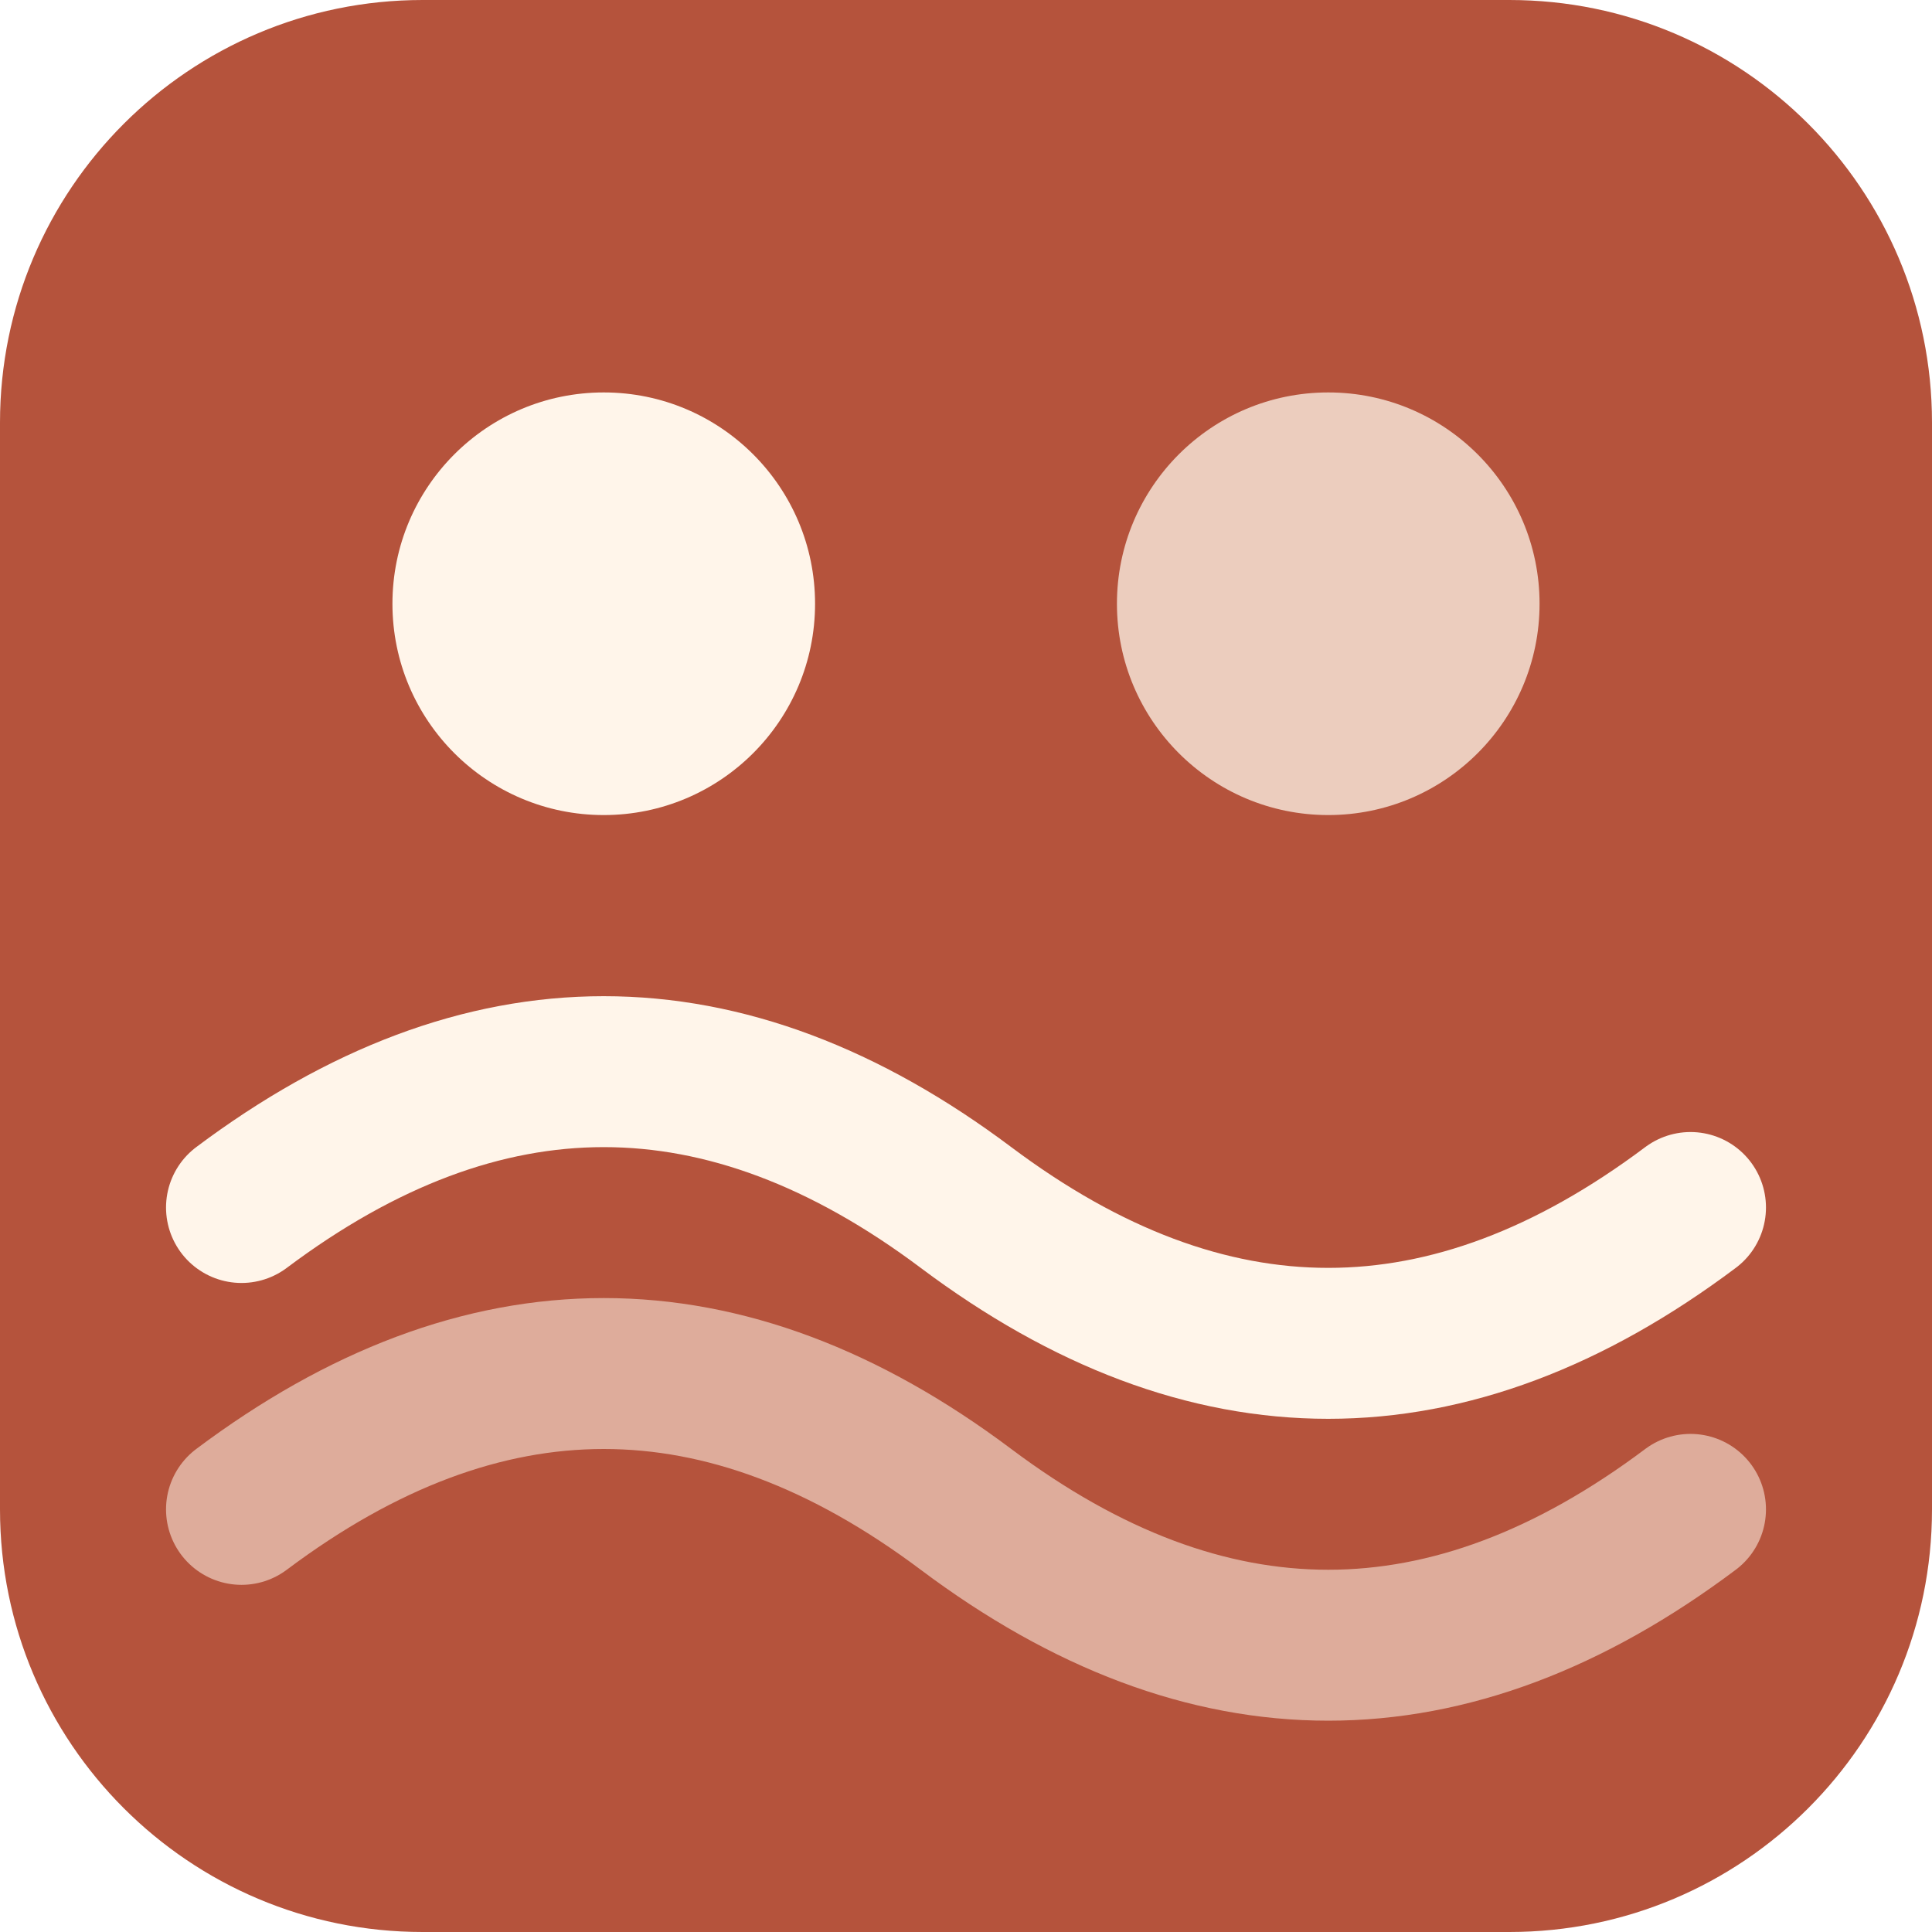
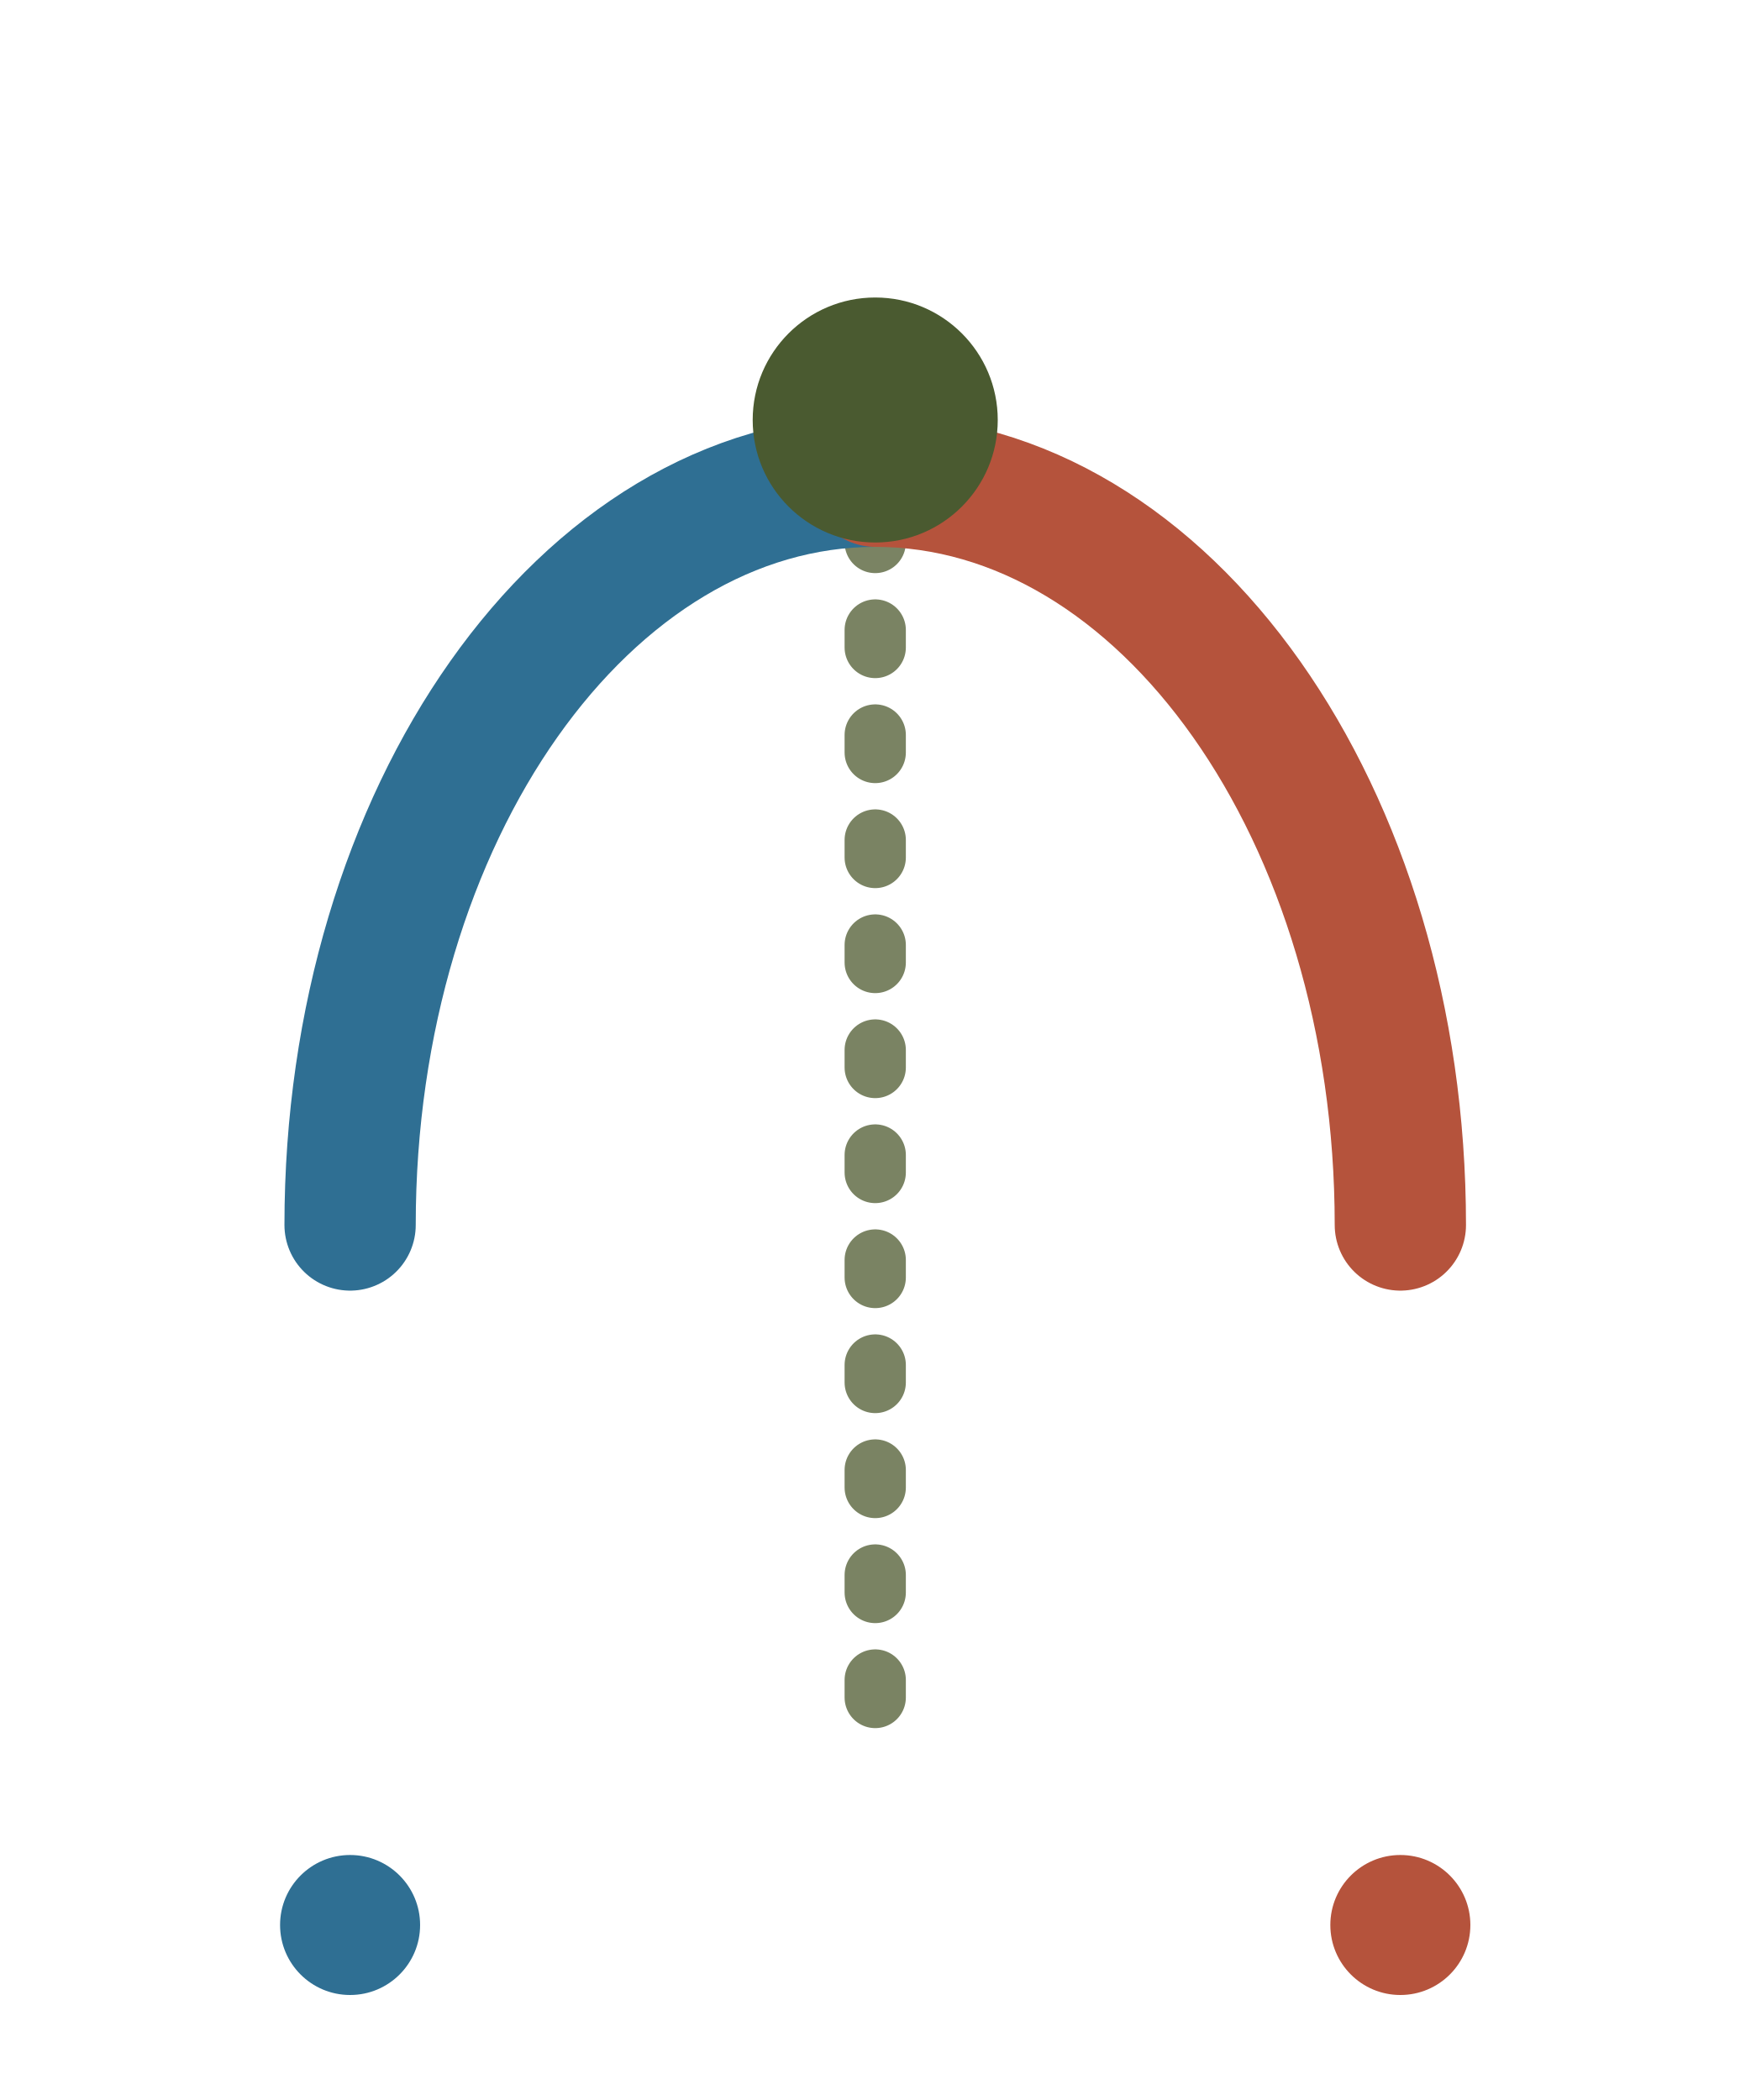
- <svg xmlns="http://www.w3.org/2000/svg" viewBox="0 0 64 64">
-   <rect width="64" height="64" rx="14" fill="#b5533c" />
-   <path d="M8 40c8-6 16-6 24 0s16 6 24 0" fill="none" stroke="#fff5ea" stroke-width="5" stroke-linecap="round" />
-   <path d="M8 50c8-6 16-6 24 0s16 6 24 0" fill="none" stroke="#fff5ea" stroke-width="5" stroke-linecap="round" opacity=".55" />
-   <circle cx="20" cy="20" r="7" fill="#fff5ea" />
-   <circle cx="44" cy="20" r="7" fill="#fff5ea" opacity=".75" />
+ <svg xmlns="http://www.w3.org/2000/svg" viewBox="0 0 200 240" aria-label="Due Sponde — two shores joined by an arch">
+   <line x1="100" y1="48" x2="100" y2="200" stroke="#7a8363" stroke-width="7" stroke-linecap="round" stroke-dasharray="2 10" />
+   <path d="M 40 140 A 60 85 0 0 1 100 55" fill="none" stroke="#2f6f93" stroke-width="15" stroke-linecap="round" />
+   <path d="M 100 55 A 60 85 0 0 1 160 140" fill="none" stroke="#b5533c" stroke-width="15" stroke-linecap="round" />
+   <circle cx="100" cy="48" r="14" fill="#4a5a30" />
+   <circle cx="40" cy="220" r="8" fill="#2f6f93" />
+   <circle cx="160" cy="220" r="8" fill="#b5533c" />
</svg>
